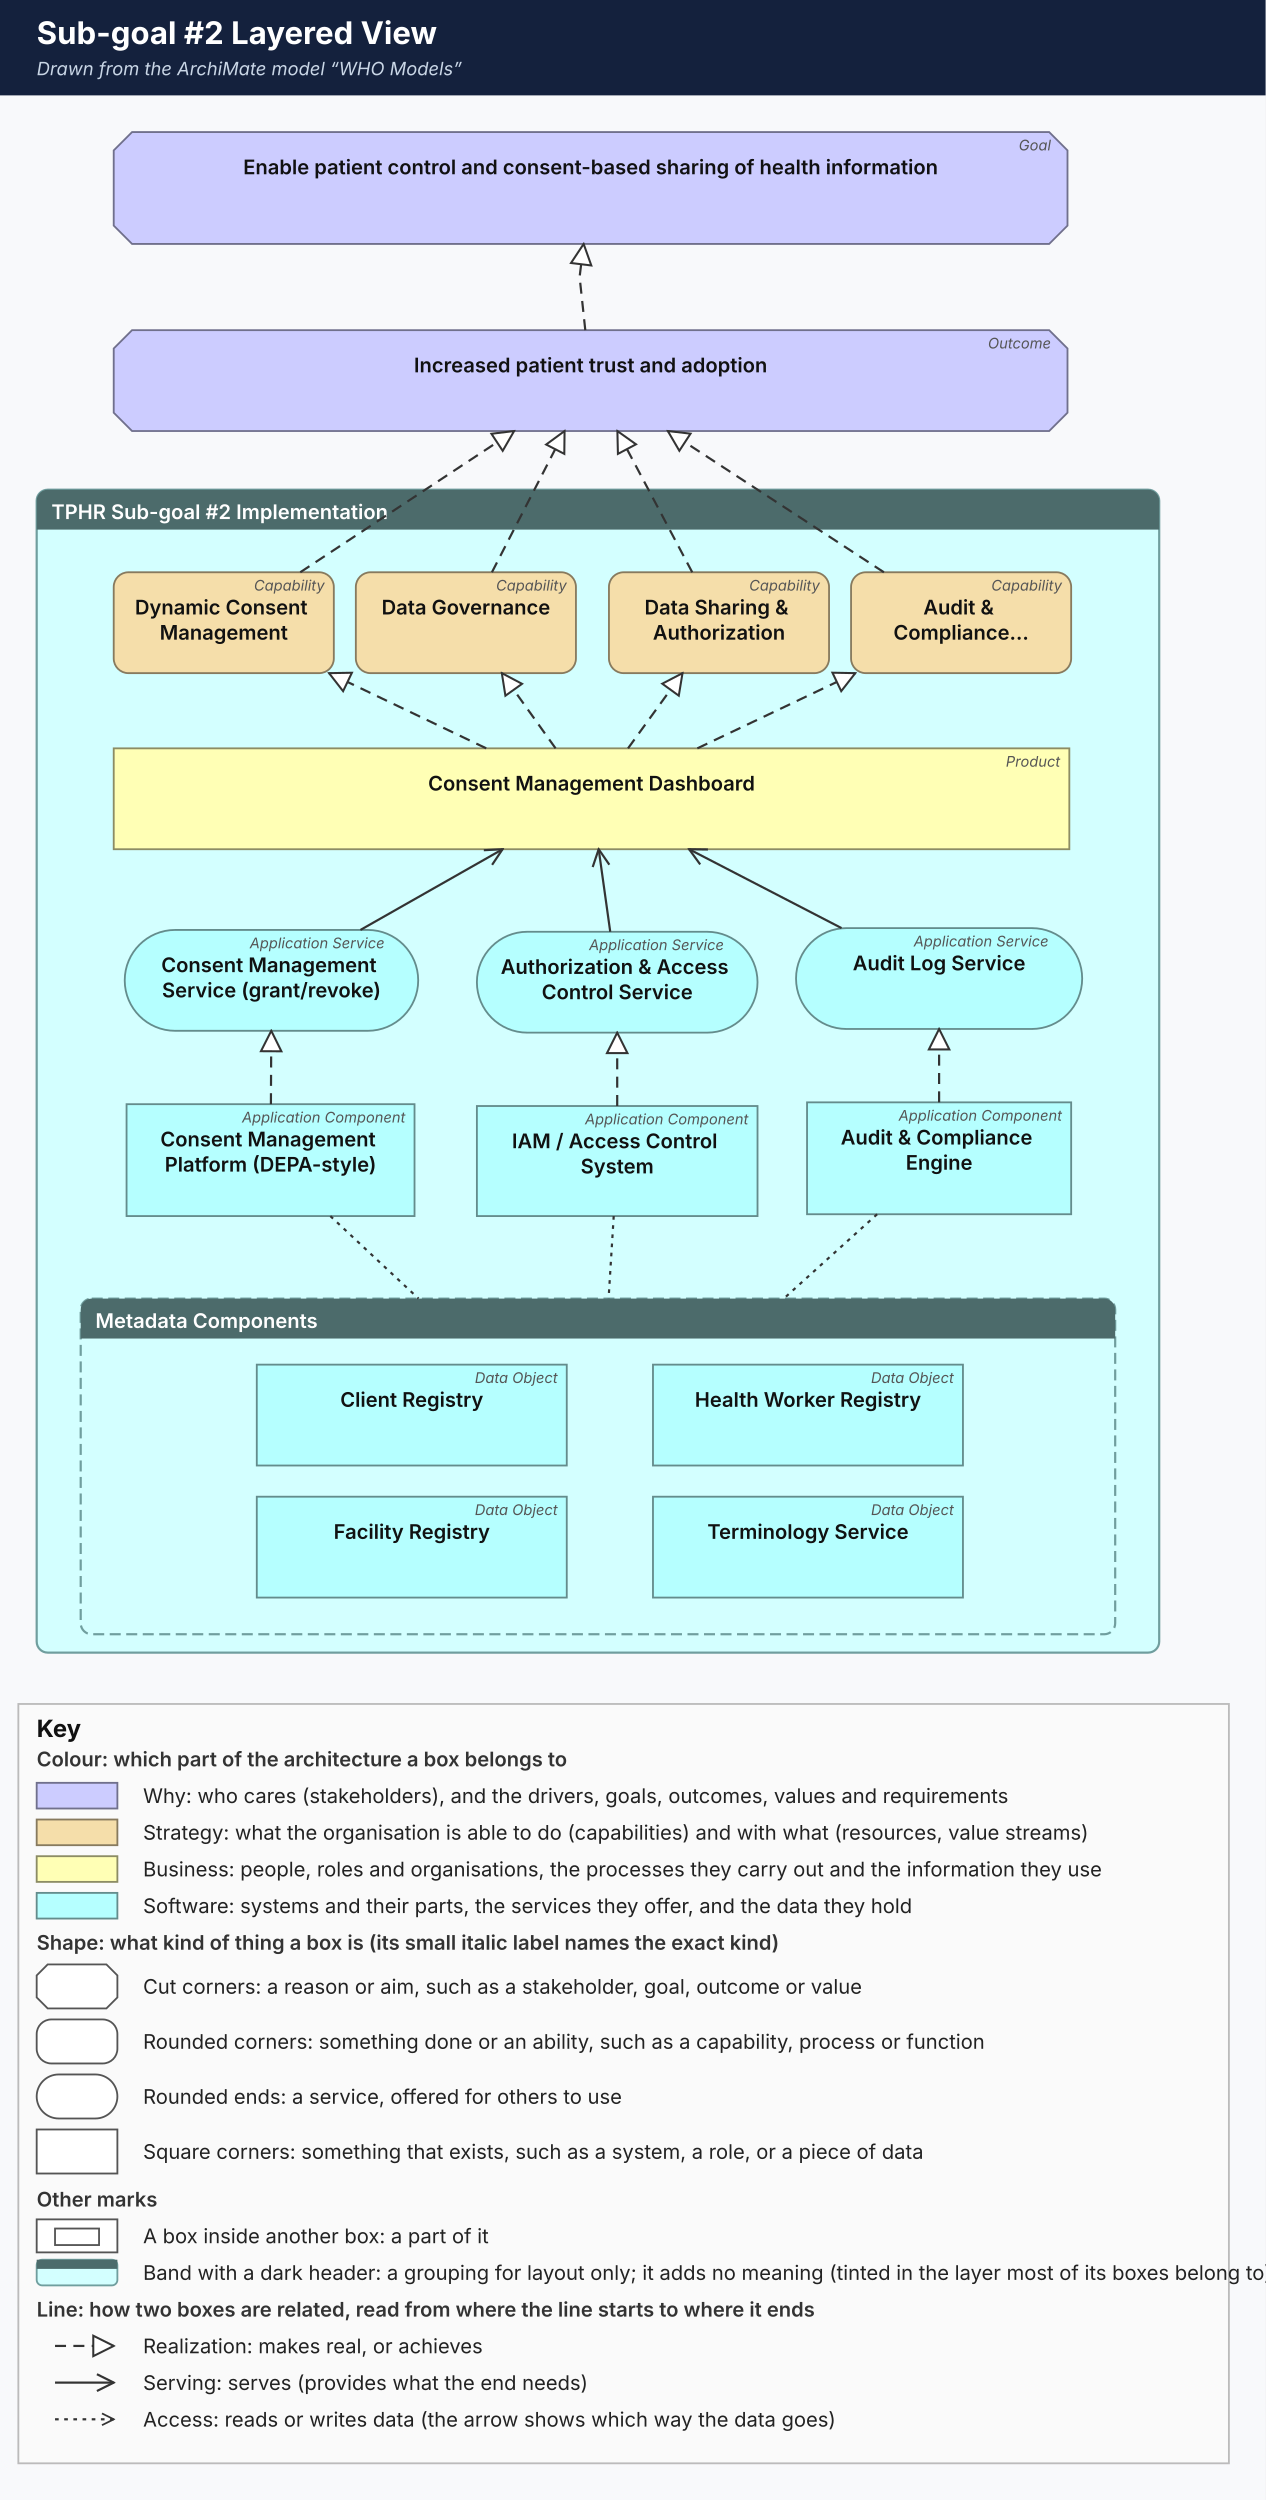
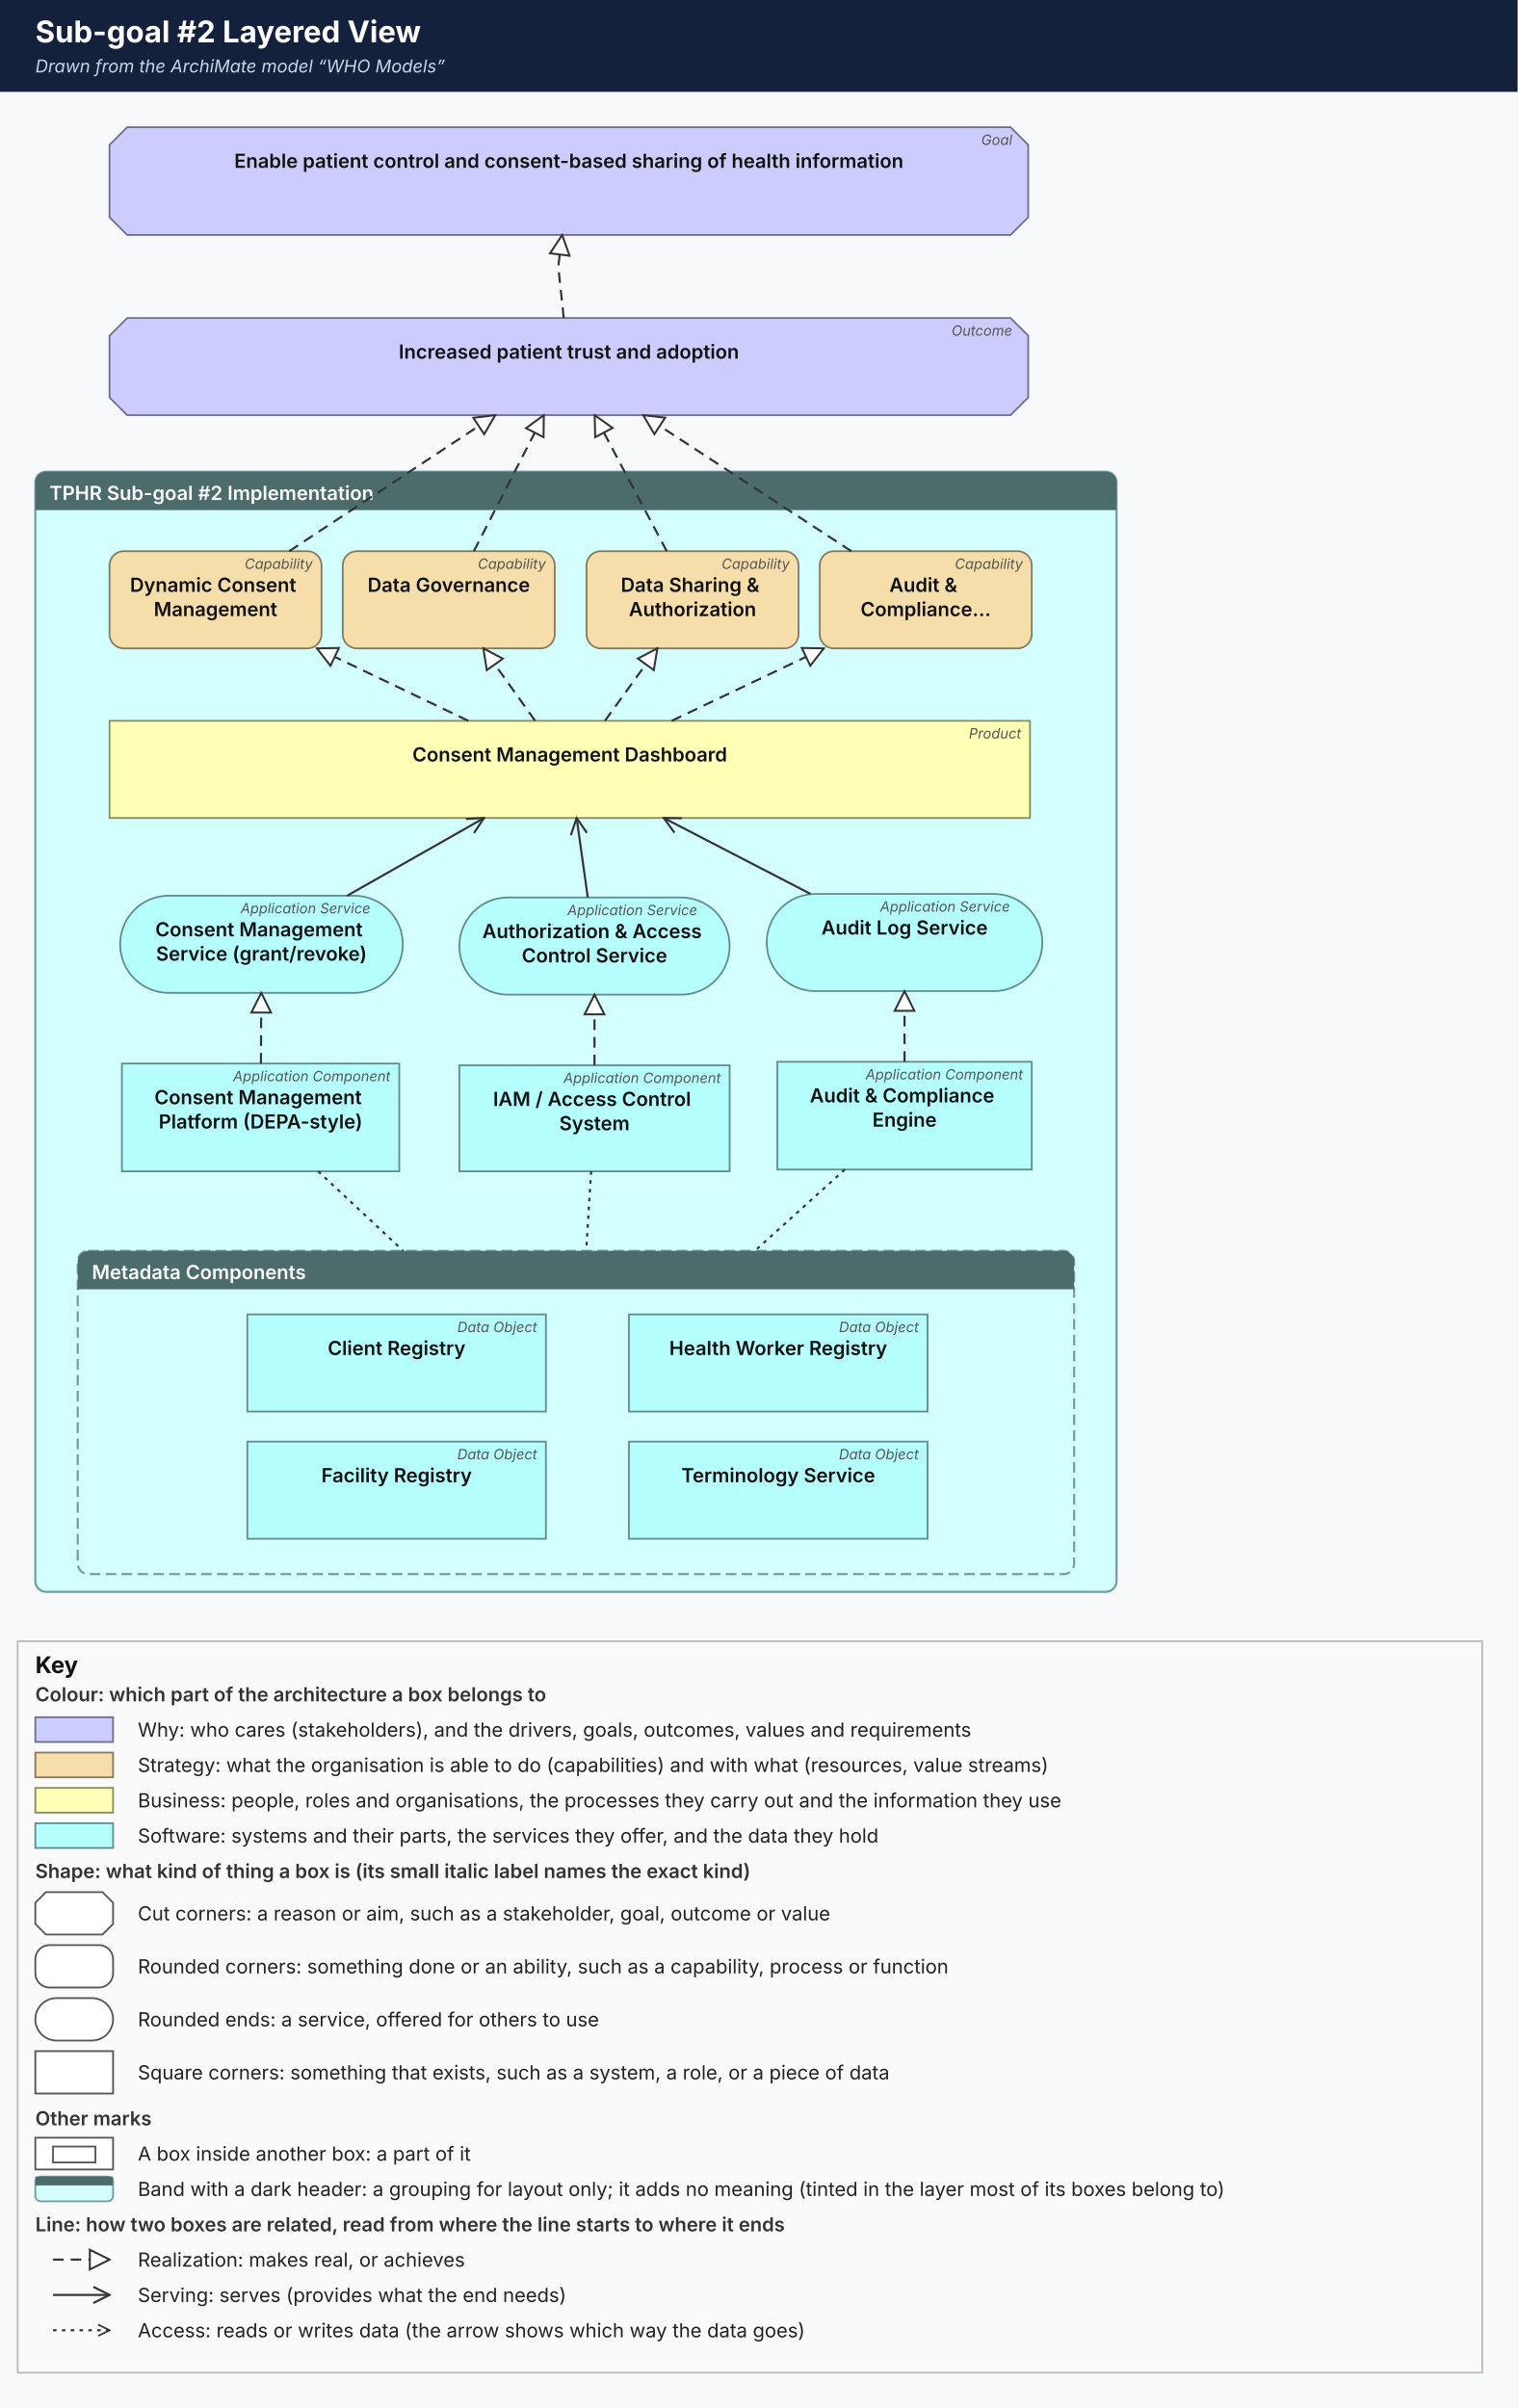
- <svg xmlns="http://www.w3.org/2000/svg" viewBox="2 -54 690 1363" width="690" height="1363" role="img" aria-labelledby="av-title">
+ <svg xmlns="http://www.w3.org/2000/svg" viewBox="2 -54 859 1363" width="859" height="1363" role="img" aria-labelledby="av-title">
  <style>
.av-name{font:600 11px Inter, "Segoe UI", system-ui, -apple-system, Helvetica, Arial, sans-serif;fill:#111}
.av-type{font:italic 8px Inter, "Segoe UI", system-ui, -apple-system, Helvetica, Arial, sans-serif;fill:#555}
.av-group{font:600 11px Inter, "Segoe UI", system-ui, -apple-system, Helvetica, Arial, sans-serif;fill:#333}
.av-note{font:10px Inter, "Segoe UI", system-ui, -apple-system, Helvetica, Arial, sans-serif;fill:#222}
.av-key{font:11px Inter, "Segoe UI", system-ui, -apple-system, Helvetica, Arial, sans-serif;fill:#222}
.av-keyh{font:600 11px Inter, "Segoe UI", system-ui, -apple-system, Helvetica, Arial, sans-serif;fill:#333}
.av-keyt{font:700 13px Inter, "Segoe UI", system-ui, -apple-system, Helvetica, Arial, sans-serif;fill:#111}
.av-rel{font:9px Inter, "Segoe UI", system-ui, -apple-system, Helvetica, Arial, sans-serif;fill:#333;paint-order:stroke;stroke:#fff;stroke-width:3px}
a:hover rect,a:hover polygon,a:focus rect,a:focus polygon{stroke:#06c;stroke-width:2.5}
</style>
  <defs>
    <marker id="arrow-open" viewBox="0 0 12 12" refX="11" refY="6" markerWidth="11" markerHeight="11" orient="auto-start-reverse" markerUnits="userSpaceOnUse">
      <path d="M1 1 L11 6 L1 11" fill="none" stroke="#333" stroke-width="1.3" />
    </marker>
    <marker id="arrow-filled" viewBox="0 0 12 12" refX="11" refY="6" markerWidth="11" markerHeight="11" orient="auto-start-reverse" markerUnits="userSpaceOnUse">
      <path d="M1 1 L11 6 L1 11 Z" fill="#333" />
    </marker>
    <marker id="arrow-small" viewBox="0 0 10 10" refX="9" refY="5" markerWidth="8" markerHeight="8" orient="auto-start-reverse" markerUnits="userSpaceOnUse">
      <path d="M1 1 L9 5 L1 9" fill="none" stroke="#333" stroke-width="1.2" />
    </marker>
    <marker id="triangle-hollow" viewBox="0 0 14 14" refX="13" refY="7" markerWidth="13" markerHeight="13" orient="auto-start-reverse" markerUnits="userSpaceOnUse">
      <path d="M1 1 L13 7 L1 13 Z" fill="#fff" stroke="#333" stroke-width="1.2" />
    </marker>
    <marker id="diamond-filled" viewBox="0 0 16 10" refX="1" refY="5" markerWidth="16" markerHeight="10" orient="auto-start-reverse" markerUnits="userSpaceOnUse">
      <path d="M1 5 L8 1 L15 5 L8 9 Z" fill="#333" />
    </marker>
    <marker id="diamond-hollow" viewBox="0 0 16 10" refX="1" refY="5" markerWidth="16" markerHeight="10" orient="auto-start-reverse" markerUnits="userSpaceOnUse">
      <path d="M1 5 L8 1 L15 5 L8 9 Z" fill="#fff" stroke="#333" stroke-width="1.2" />
    </marker>
    <marker id="dot" viewBox="0 0 8 8" refX="4" refY="4" markerWidth="7" markerHeight="7" orient="auto" markerUnits="userSpaceOnUse">
      <circle cx="4" cy="4" r="3.2" fill="#333" />
    </marker>
    <pattern id="missing" width="8" height="8" patternUnits="userSpaceOnUse" patternTransform="rotate(45)">
      <rect width="8" height="8" fill="#fff" />
      <line x1="0" y1="0" x2="0" y2="8" stroke="#d33" stroke-width="2" />
    </pattern>
  </defs>
-   <rect x="2" y="-54" width="690" height="1363" fill="#f8f9fb" />
-   <rect x="2" y="-54" width="690" height="52" fill="#14213d" />
+   <rect x="2" y="-54" width="859" height="1363" fill="#f8f9fb" />
+   <rect x="2" y="-54" width="859" height="52" fill="#14213d" />
  <text x="22" y="-30" style="font:700 17px Inter, &quot;Segoe UI&quot;, system-ui, -apple-system, Helvetica, Arial, sans-serif;fill:#fff">Sub-goal  #2 Layered View</text>
  <text x="22" y="-13" style="font:italic 10px Inter, &quot;Segoe UI&quot;, system-ui, -apple-system, Helvetica, Arial, sans-serif;fill:#c9d6e6">Drawn from the ArchiMate model “WHO Models”</text>
  <g class="av-g">
    <rect x="22" y="213" width="612" height="634" rx="6" fill="#d3ffff" stroke="#709e9e" stroke-width="1.2" />
    <path d="M22 219 a6 6 0 0 1 6 -6 h600 a6 6 0 0 1 6 6 v15.75 h-612 z" fill="#4c6b6b" />
    <text class="av-group" x="30" y="229" style="fill:#fff">TPHR Sub-goal #2 Implementation</text>
  </g>
  <a href="../../../en/dpi-h-ra/archimate/0.2.0-draft.3/elements/iam-access-control-system-fa6c/" target="_top">
    <rect x="262" y="549" width="153" height="60" fill="#b5ffff" stroke="#648c8c" stroke-width="1" />
    <text class="av-type" x="410" y="559" text-anchor="end">Application Component</text>
    <text class="av-name" x="338.5" y="572" text-anchor="middle">
      <tspan x="338.5" dy="0">IAM / Access Control</tspan>
      <tspan x="338.5" dy="13.75">System</tspan>
    </text>
  </a>
  <a href="../../../en/dpi-h-ra/archimate/0.2.0-draft.3/elements/authorization-access-control-service-b290/" target="_top">
    <rect x="262" y="454" width="153" height="55" rx="27.5" fill="#b5ffff" stroke="#648c8c" stroke-width="1" />
    <text class="av-type" x="396.667" y="464" text-anchor="end">Application Service</text>
    <text class="av-name" x="338.5" y="477" text-anchor="middle">
      <tspan x="338.5" dy="0">Authorization &amp; Access</tspan>
      <tspan x="338.5" dy="13.75">Control Service</tspan>
    </text>
  </a>
  <a href="../../../en/dpi-h-ra/archimate/0.2.0-draft.3/elements/audit-compliance-engine-d5dd/" target="_top">
    <rect x="442" y="547" width="144" height="61" fill="#b5ffff" stroke="#648c8c" stroke-width="1" />
    <text class="av-type" x="581" y="557" text-anchor="end">Application Component</text>
    <text class="av-name" x="514" y="570" text-anchor="middle">
      <tspan x="514" dy="0">Audit &amp; Compliance</tspan>
      <tspan x="514" dy="13.75">Engine</tspan>
    </text>
  </a>
  <a href="../../../en/dpi-h-ra/archimate/0.2.0-draft.3/elements/consent-management-platform-depa-style/" target="_top">
    <rect x="71" y="548" width="157" height="61" fill="#b5ffff" stroke="#648c8c" stroke-width="1" />
    <text class="av-type" x="223" y="558" text-anchor="end">Application Component</text>
    <text class="av-name" x="149.5" y="571" text-anchor="middle">
      <tspan x="149.5" dy="0">Consent Management</tspan>
      <tspan x="149.5" dy="13.75">Platform (DEPA-style)</tspan>
    </text>
  </a>
  <a href="../../../en/dpi-h-ra/archimate/0.2.0-draft.3/elements/consent-management-service-grant-revoke/" target="_top">
    <rect x="70" y="453" width="160" height="55" rx="27.5" fill="#b5ffff" stroke="#648c8c" stroke-width="1" />
    <text class="av-type" x="211.667" y="463" text-anchor="end">Application Service</text>
    <text class="av-name" x="150" y="476" text-anchor="middle">
      <tspan x="150" dy="0">Consent Management</tspan>
      <tspan x="150" dy="13.75">Service (grant/revoke)</tspan>
    </text>
  </a>
  <a href="../../../en/dpi-h-ra/archimate/0.2.0-draft.3/elements/dynamic-consent-management-c0ea/" target="_top">
    <rect x="64" y="258" width="120" height="55" rx="8" fill="#f5deaa" stroke="#877a5e" stroke-width="1" />
    <text class="av-type" x="179" y="268" text-anchor="end">Capability</text>
    <text class="av-name" x="124" y="281" text-anchor="middle">
      <tspan x="124" dy="0">Dynamic Consent</tspan>
      <tspan x="124" dy="13.75">Management</tspan>
    </text>
  </a>
  <a href="../../../en/dpi-h-ra/archimate/0.2.0-draft.3/elements/data-governance-5c82/" target="_top">
    <rect x="196" y="258" width="120" height="55" rx="8" fill="#f5deaa" stroke="#877a5e" stroke-width="1" />
    <text class="av-type" x="311" y="268" text-anchor="end">Capability</text>
    <text class="av-name" x="256" y="281" text-anchor="middle">
      <tspan x="256" dy="0">Data Governance</tspan>
    </text>
  </a>
  <a href="../../../en/dpi-h-ra/archimate/0.2.0-draft.3/elements/data-sharing-authorization-21f0/" target="_top">
    <rect x="334" y="258" width="120" height="55" rx="8" fill="#f5deaa" stroke="#877a5e" stroke-width="1" />
    <text class="av-type" x="449" y="268" text-anchor="end">Capability</text>
    <text class="av-name" x="394" y="281" text-anchor="middle">
      <tspan x="394" dy="0">Data Sharing &amp;</tspan>
      <tspan x="394" dy="13.75">Authorization</tspan>
    </text>
  </a>
  <a href="../../../en/dpi-h-ra/archimate/0.2.0-draft.3/elements/audit-compliance-monitoring-78f9/" target="_top">
    <rect x="466" y="258" width="120" height="55" rx="8" fill="#f5deaa" stroke="#877a5e" stroke-width="1" />
    <text class="av-type" x="581" y="268" text-anchor="end">Capability</text>
    <text class="av-name" x="526" y="281" text-anchor="middle">
      <tspan x="526" dy="0">Audit &amp;</tspan>
      <tspan x="526" dy="13.75">Compliance…</tspan>
    </text>
  </a>
  <a href="../../../en/dpi-h-ra/archimate/0.2.0-draft.3/elements/consent-management-dashboard/" target="_top">
    <rect x="64" y="354" width="521" height="55" fill="#ffffb5" stroke="#8c8c64" stroke-width="1" />
    <text class="av-type" x="580" y="364" text-anchor="end">Product</text>
    <text class="av-name" x="324.5" y="377" text-anchor="middle">
      <tspan x="324.5" dy="0">Consent Management Dashboard</tspan>
    </text>
  </a>
  <a href="../../../en/dpi-h-ra/archimate/0.2.0-draft.3/elements/enable-patient-control-and-consent-based-sharing-of-health-abb1/" target="_top">
    <polygon points="74,18 574,18 584,28 584,69 574,79 74,79 64,69 64,28" fill="#ccccff" stroke="#70708c" stroke-width="1" />
    <text class="av-type" x="575" y="28" text-anchor="end">Goal</text>
    <text class="av-name" x="324" y="41" text-anchor="middle">
      <tspan x="324" dy="0">Enable patient control and consent-based sharing of health information</tspan>
    </text>
  </a>
  <a href="../../../en/dpi-h-ra/archimate/0.2.0-draft.3/elements/increased-patient-trust-and-adoption/" target="_top">
    <polygon points="74,126 574,126 584,136 584,171 574,181 74,181 64,171 64,136" fill="#ccccff" stroke="#70708c" stroke-width="1" />
    <text class="av-type" x="575" y="136" text-anchor="end">Outcome</text>
    <text class="av-name" x="324" y="149" text-anchor="middle">
      <tspan x="324" dy="0">Increased patient trust and adoption</tspan>
    </text>
  </a>
  <a href="../../../en/dpi-h-ra/archimate/0.2.0-draft.3/elements/audit-log-service-b904/" target="_top">
    <rect x="436" y="452" width="156" height="55" rx="27.5" fill="#b5ffff" stroke="#648c8c" stroke-width="1" />
    <text class="av-type" x="573.667" y="462" text-anchor="end">Application Service</text>
    <text class="av-name" x="514" y="475" text-anchor="middle">
      <tspan x="514" dy="0">Audit Log Service</tspan>
    </text>
  </a>
  <a href="../../../en/dpi-h-ra/archimate/0.2.0-draft.3/elements/metadata-components-6e03/" target="_top">
    <rect x="46" y="654" width="564" height="183" rx="6" fill="#d3ffff" stroke="#709e9e" stroke-width="1.2" stroke-dasharray="6 3" />
    <path d="M46 660 a6 6 0 0 1 6 -6 h552 a6 6 0 0 1 6 6 v15.75 h-564 z" fill="#4c6b6b" />
    <text class="av-group" x="54" y="670" style="fill:#fff">Metadata Components</text>
  </a>
  <a href="../../../en/dpi-h-ra/archimate/0.2.0-draft.3/elements/terminology-service-57d5/" target="_top">
    <rect x="358" y="762" width="169" height="55" fill="#b5ffff" stroke="#648c8c" stroke-width="1" />
    <text class="av-type" x="522" y="772" text-anchor="end">Data Object</text>
    <text class="av-name" x="442.5" y="785" text-anchor="middle">
      <tspan x="442.5" dy="0">Terminology Service</tspan>
    </text>
  </a>
  <a href="../../../en/dpi-h-ra/archimate/0.2.0-draft.3/elements/client-registry-904d/" target="_top">
    <rect x="142" y="690" width="169" height="55" fill="#b5ffff" stroke="#648c8c" stroke-width="1" />
    <text class="av-type" x="306" y="700" text-anchor="end">Data Object</text>
    <text class="av-name" x="226.5" y="713" text-anchor="middle">
      <tspan x="226.5" dy="0">Client Registry</tspan>
    </text>
  </a>
  <a href="../../../en/dpi-h-ra/archimate/0.2.0-draft.3/elements/facility-registry-2234/" target="_top">
    <rect x="142" y="762" width="169" height="55" fill="#b5ffff" stroke="#648c8c" stroke-width="1" />
    <text class="av-type" x="306" y="772" text-anchor="end">Data Object</text>
    <text class="av-name" x="226.5" y="785" text-anchor="middle">
      <tspan x="226.5" dy="0">Facility Registry</tspan>
    </text>
  </a>
  <a href="../../../en/dpi-h-ra/archimate/0.2.0-draft.3/elements/health-worker-registry-1cea/" target="_top">
    <rect x="358" y="690" width="169" height="55" fill="#b5ffff" stroke="#648c8c" stroke-width="1" />
    <text class="av-type" x="522" y="700" text-anchor="end">Data Object</text>
    <text class="av-name" x="442.5" y="713" text-anchor="middle">
      <tspan x="442.5" dy="0">Health Worker Registry</tspan>
    </text>
  </a>
  <a href="../../../en/dpi-h-ra/archimate/0.2.0-draft.3/relationships/id-0b2ea753b4a84549a416af0287363675/" target="_top">
    <path d="M336.6 609 L333.8 654" fill="none" stroke="#333" stroke-width="1.2" stroke-dasharray="2 3" />
    <path d="M336.6 609 L333.8 654" fill="none" stroke="transparent" stroke-width="8" />
  </a>
  <a href="../../../en/dpi-h-ra/archimate/0.2.0-draft.3/relationships/id-8209ebf5f7214f7ca08a159080350c7f/" target="_top">
    <path d="M338.5 549 L338.5 509" fill="none" stroke="#333" stroke-width="1.2" stroke-dasharray="6 4" marker-end="url(#triangle-hollow)" />
    <path d="M338.5 549 L338.5 509" fill="none" stroke="transparent" stroke-width="8" />
  </a>
  <a href="../../../en/dpi-h-ra/archimate/0.2.0-draft.3/relationships/id-0a287b22c5264f60af1bb8cff15b8a1a/" target="_top">
    <path d="M334.7 454 L328.4 409" fill="none" stroke="#333" stroke-width="1.2" marker-end="url(#arrow-open)" />
    <path d="M334.7 454 L328.4 409" fill="none" stroke="transparent" stroke-width="8" />
  </a>
  <a href="../../../en/dpi-h-ra/archimate/0.2.0-draft.3/relationships/id-f8c56057888e44198c96b25941cbcf80/" target="_top">
    <path d="M480.2 608 L429.3 654" fill="none" stroke="#333" stroke-width="1.2" stroke-dasharray="2 3" />
    <path d="M480.2 608 L429.3 654" fill="none" stroke="transparent" stroke-width="8" />
  </a>
  <a href="../../../en/dpi-h-ra/archimate/0.2.0-draft.3/relationships/id-d2ab8d0ae7d44af2b5ec6db903e57818/" target="_top">
    <path d="M514 547 L514 507" fill="none" stroke="#333" stroke-width="1.2" stroke-dasharray="6 4" marker-end="url(#triangle-hollow)" />
    <path d="M514 547 L514 507" fill="none" stroke="transparent" stroke-width="8" />
  </a>
  <a href="../../../en/dpi-h-ra/archimate/0.2.0-draft.3/relationships/id-64a7d991ed7f4757b7a782c0e56d1e03/" target="_top">
    <path d="M182.1 609 L230.2 654" fill="none" stroke="#333" stroke-width="1.2" stroke-dasharray="2 3" />
    <path d="M182.1 609 L230.2 654" fill="none" stroke="transparent" stroke-width="8" />
  </a>
  <a href="../../../en/dpi-h-ra/archimate/0.2.0-draft.3/relationships/id-51be428cb267471889137e9c97c58f32/" target="_top">
    <path d="M149.7 548 L149.9 508" fill="none" stroke="#333" stroke-width="1.2" stroke-dasharray="6 4" marker-end="url(#triangle-hollow)" />
    <path d="M149.7 548 L149.9 508" fill="none" stroke="transparent" stroke-width="8" />
  </a>
  <a href="../../../en/dpi-h-ra/archimate/0.2.0-draft.3/relationships/id-a5f0be4f95124669bbd094efa77503e2/" target="_top">
    <path d="M198.5 453 L276 409" fill="none" stroke="#333" stroke-width="1.2" marker-end="url(#arrow-open)" />
    <path d="M198.5 453 L276 409" fill="none" stroke="transparent" stroke-width="8" />
  </a>
  <a href="../../../en/dpi-h-ra/archimate/0.2.0-draft.3/relationships/id-02ee110d52a44193996fcf1887c92578/" target="_top">
    <path d="M165.7 258 L282.3 181" fill="none" stroke="#333" stroke-width="1.2" stroke-dasharray="6 4" marker-end="url(#triangle-hollow)" />
    <path d="M165.7 258 L282.3 181" fill="none" stroke="transparent" stroke-width="8" />
  </a>
  <a href="../../../en/dpi-h-ra/archimate/0.2.0-draft.3/relationships/id-26e7ab1c69e94fd78c348f607786c7a5/" target="_top">
    <path d="M270.2 258 L309.8 181" fill="none" stroke="#333" stroke-width="1.2" stroke-dasharray="6 4" marker-end="url(#triangle-hollow)" />
    <path d="M270.2 258 L309.8 181" fill="none" stroke="transparent" stroke-width="8" />
  </a>
  <a href="../../../en/dpi-h-ra/archimate/0.2.0-draft.3/relationships/id-a01d580e349749cb9752b87213ed3be8/" target="_top">
    <path d="M379.4 258 L338.6 181" fill="none" stroke="#333" stroke-width="1.2" stroke-dasharray="6 4" marker-end="url(#triangle-hollow)" />
    <path d="M379.4 258 L338.6 181" fill="none" stroke="transparent" stroke-width="8" />
  </a>
  <a href="../../../en/dpi-h-ra/archimate/0.2.0-draft.3/relationships/id-21660edad2c74ce28efebcec3f8785c2/" target="_top">
    <path d="M483.9 258 L366.1 181" fill="none" stroke="#333" stroke-width="1.2" stroke-dasharray="6 4" marker-end="url(#triangle-hollow)" />
    <path d="M483.9 258 L366.1 181" fill="none" stroke="transparent" stroke-width="8" />
  </a>
  <a href="../../../en/dpi-h-ra/archimate/0.2.0-draft.3/relationships/id-8df27e65a2304f2daf63ba92648d2091/" target="_top">
    <path d="M382.2 354 L468.3 313" fill="none" stroke="#333" stroke-width="1.2" stroke-dasharray="6 4" marker-end="url(#triangle-hollow)" />
    <path d="M382.2 354 L468.3 313" fill="none" stroke="transparent" stroke-width="8" />
  </a>
  <a href="../../../en/dpi-h-ra/archimate/0.2.0-draft.3/relationships/id-fd00e0f42b8849b4b1874734a3a6fdef/" target="_top">
    <path d="M267.1 354 L181.4 313" fill="none" stroke="#333" stroke-width="1.2" stroke-dasharray="6 4" marker-end="url(#triangle-hollow)" />
    <path d="M267.1 354 L181.4 313" fill="none" stroke="transparent" stroke-width="8" />
  </a>
  <a href="../../../en/dpi-h-ra/archimate/0.2.0-draft.3/relationships/id-9c338ecd2ae047c19648bbd011cfa599/" target="_top">
    <path d="M304.9 354 L275.6 313" fill="none" stroke="#333" stroke-width="1.2" stroke-dasharray="6 4" marker-end="url(#triangle-hollow)" />
    <path d="M304.9 354 L275.6 313" fill="none" stroke="transparent" stroke-width="8" />
  </a>
  <a href="../../../en/dpi-h-ra/archimate/0.2.0-draft.3/relationships/id-8a67319fd6e94807998b1fa5353c040f/" target="_top">
    <path d="M344.4 354 L374.1 313" fill="none" stroke="#333" stroke-width="1.2" stroke-dasharray="6 4" marker-end="url(#triangle-hollow)" />
    <path d="M344.4 354 L374.1 313" fill="none" stroke="transparent" stroke-width="8" />
  </a>
  <a href="../../../en/dpi-h-ra/archimate/0.2.0-draft.3/relationships/id-00fa7604b60c420ca34e9a6bdd2e4e93/" target="_top">
    <path d="M321.1 126 L318 97 L320.2 79" fill="none" stroke="#333" stroke-width="1.2" stroke-dasharray="6 4" marker-end="url(#triangle-hollow)" />
    <path d="M321.1 126 L318 97 L320.2 79" fill="none" stroke="transparent" stroke-width="8" />
  </a>
  <a href="../../../en/dpi-h-ra/archimate/0.2.0-draft.3/relationships/id-ec4b490037c04e4784c8789696e9069a/" target="_top">
    <path d="M460.8 452 L377.7 409" fill="none" stroke="#333" stroke-width="1.2" marker-end="url(#arrow-open)" />
    <path d="M460.8 452 L377.7 409" fill="none" stroke="transparent" stroke-width="8" />
  </a>
  <g class="av-legend">
-     <rect x="12" y="875" width="660" height="414" fill="#fafafa" stroke="#bbb" />
+     <rect x="12" y="875" width="829" height="414" fill="#fafafa" stroke="#bbb" />
    <text class="av-keyt" x="22" y="893">Key</text>
    <text class="av-keyh" x="22" y="909">Colour: which part of the architecture a box belongs to</text>
    <rect x="22" y="918" width="44" height="14" fill="#ccccff" stroke="#70708c" />
    <text class="av-key" x="80" y="929">Why: who cares (stakeholders), and the drivers, goals, outcomes, values and requirements</text>
    <rect x="22" y="938" width="44" height="14" fill="#f5deaa" stroke="#877a5e" />
    <text class="av-key" x="80" y="949">Strategy: what the organisation is able to do (capabilities) and with what (resources, value streams)</text>
    <rect x="22" y="958" width="44" height="14" fill="#ffffb5" stroke="#8c8c64" />
    <text class="av-key" x="80" y="969">Business: people, roles and organisations, the processes they carry out and the information they use</text>
    <rect x="22" y="978" width="44" height="14" fill="#b5ffff" stroke="#648c8c" />
    <text class="av-key" x="80" y="989">Software: systems and their parts, the services they offer, and the data they hold</text>
    <text class="av-keyh" x="22" y="1009">Shape: what kind of thing a box is (its small italic label names the exact kind)</text>
    <polygon points="28,1017 60,1017 66,1023 66,1035 60,1041 28,1041 22,1035 22,1023" fill="#fff" stroke="#555" />
    <text class="av-key" x="80" y="1033">Cut corners: a reason or aim, such as a stakeholder, goal, outcome or value</text>
    <rect x="22" y="1047" width="44" height="24" rx="8" fill="#fff" stroke="#555" />
    <text class="av-key" x="80" y="1063">Rounded corners: something done or an ability, such as a capability, process or function</text>
    <rect x="22" y="1077" width="44" height="24" rx="12" fill="#fff" stroke="#555" />
    <text class="av-key" x="80" y="1093">Rounded ends: a service, offered for others to use</text>
    <rect x="22" y="1107" width="44" height="24" fill="#fff" stroke="#555" />
    <text class="av-key" x="80" y="1123">Square corners: something that exists, such as a system, a role, or a piece of data</text>
    <text class="av-keyh" x="22" y="1149">Other marks</text>
    <rect x="22" y="1156" width="44" height="18" fill="#fff" stroke="#555" />
    <rect x="32" y="1161" width="24" height="9" fill="#fff" stroke="#555" />
    <text class="av-key" x="80" y="1169">A box inside another box: a part of it</text>
    <rect x="22" y="1178" width="44" height="14" rx="3" fill="#d3ffff" stroke="#709e9e" />
    <rect x="22" y="1178" width="44" height="5" fill="#4c6b6b" />
    <text class="av-key" x="80" y="1189">Band with a dark header: a grouping for layout only; it adds no meaning (tinted in the layer most of its boxes belong to)</text>
    <text class="av-keyh" x="22" y="1209">Line: how two boxes are related, read from where the line starts to where it ends</text>
    <path d="M32 1225 L64 1225" fill="none" stroke="#333" stroke-width="1.2" stroke-dasharray="6 4" marker-end="url(#triangle-hollow)" />
    <text class="av-key" x="80" y="1229">Realization: makes real, or achieves</text>
    <path d="M32 1245 L64 1245" fill="none" stroke="#333" stroke-width="1.2" marker-end="url(#arrow-open)" />
    <text class="av-key" x="80" y="1249">Serving: serves (provides what the end needs)</text>
    <path d="M32 1265 L64 1265" fill="none" stroke="#333" stroke-width="1.2" stroke-dasharray="2 3" marker-end="url(#arrow-small)" />
    <text class="av-key" x="80" y="1269">Access: reads or writes data (the arrow shows which way the data goes)</text>
  </g>
</svg>
